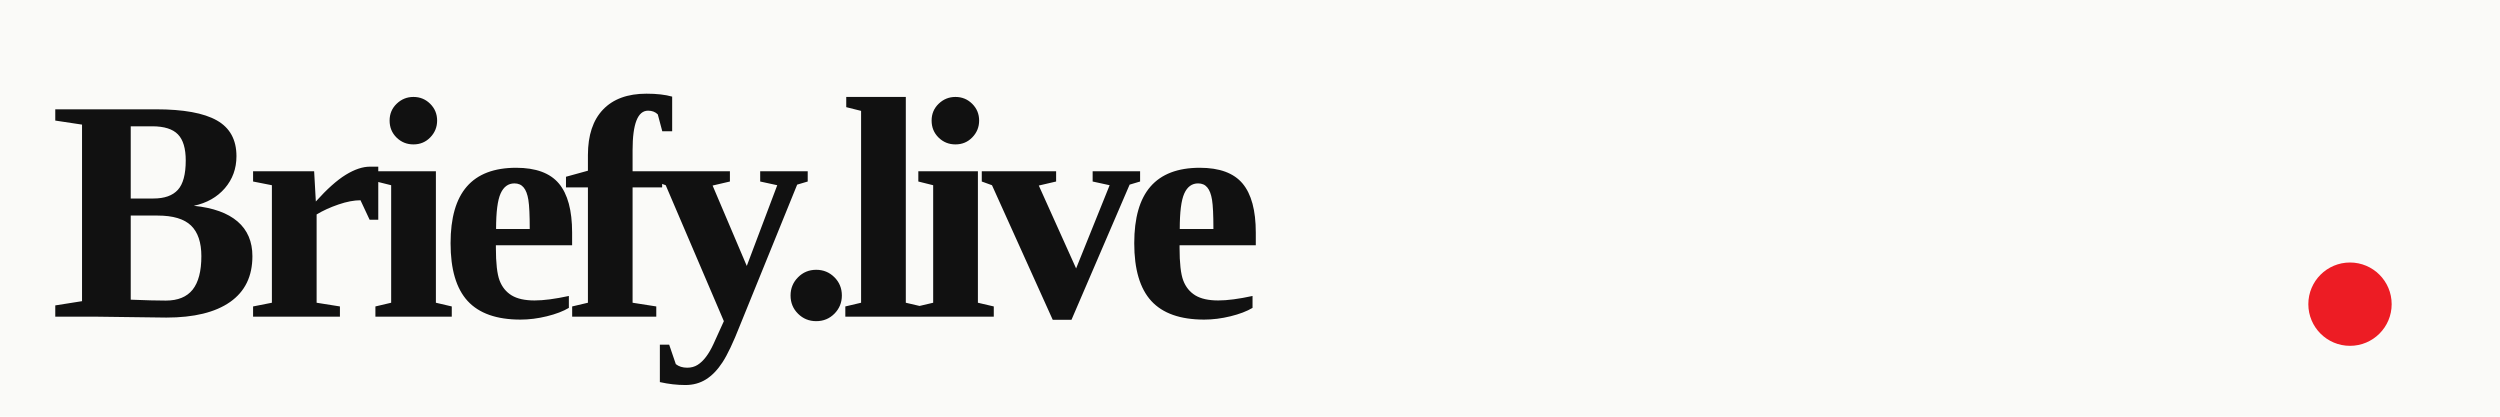
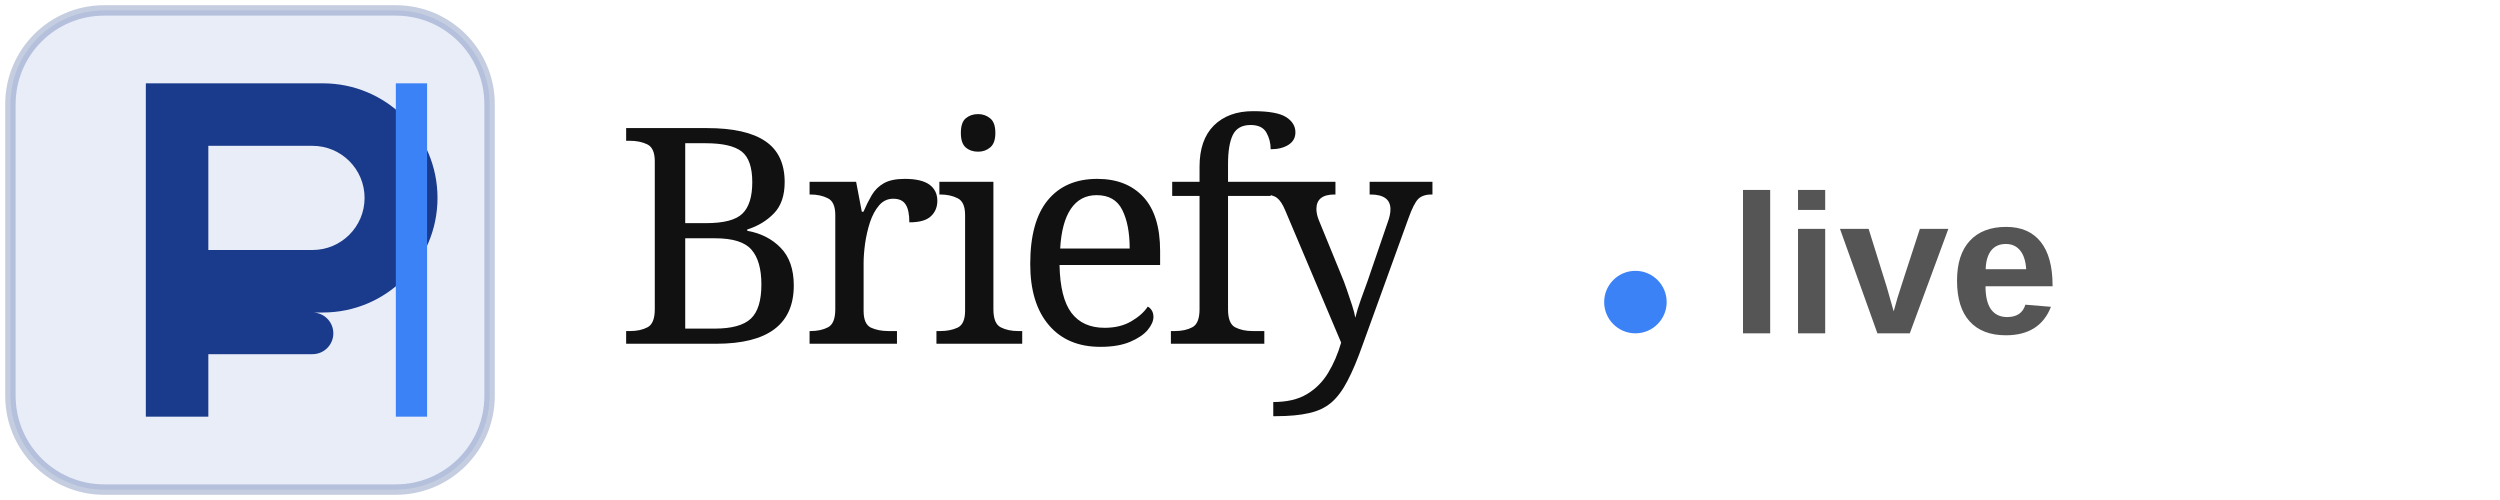
- <svg xmlns="http://www.w3.org/2000/svg" viewBox="0 0 600 100" role="img" aria-labelledby="title desc">
-   <rect width="600" height="100" fill="#fafaf8" />
-   <text x="12" y="76" fill="#111111" font-family="Georgia, Times New Roman, serif" font-size="76" font-weight="700" letter-spacing="-4">Briefy.live</text>
-   <circle cx="564" cy="73" r="10" fill="#ed1c24" />
+ <svg xmlns="http://www.w3.org/2000/svg" viewBox="0 0 240 48" role="img" aria-labelledby="title desc">
+   <rect x="1" y="1" width="46" height="46" rx="9" fill="#e8edf8" stroke="#1a3a8b" stroke-opacity=".25" />
+   <path d="M14 8h17a11 11 0 0 1 0 22H20v10h-6V8Zm6 6v10h10a5 5 0 0 0 0-10H20Zm0 16v4h10a2 2 0 0 0 0-4H20Z" fill="#1a3a8b" />
+   <path d="M38 8h3v32h-3z" fill="#3b82f6" />
+   <text x="59" y="33" fill="#111111" font-family="Georgia,serif" font-size="29" letter-spacing="-1.2">Briefy</text>
+   <circle cx="157" cy="29" r="3" fill="#3b82f6" />
+   <text x="166" y="32" fill="#555555" font-family="Arial,sans-serif" font-size="19" font-weight="600">live</text>
</svg>
